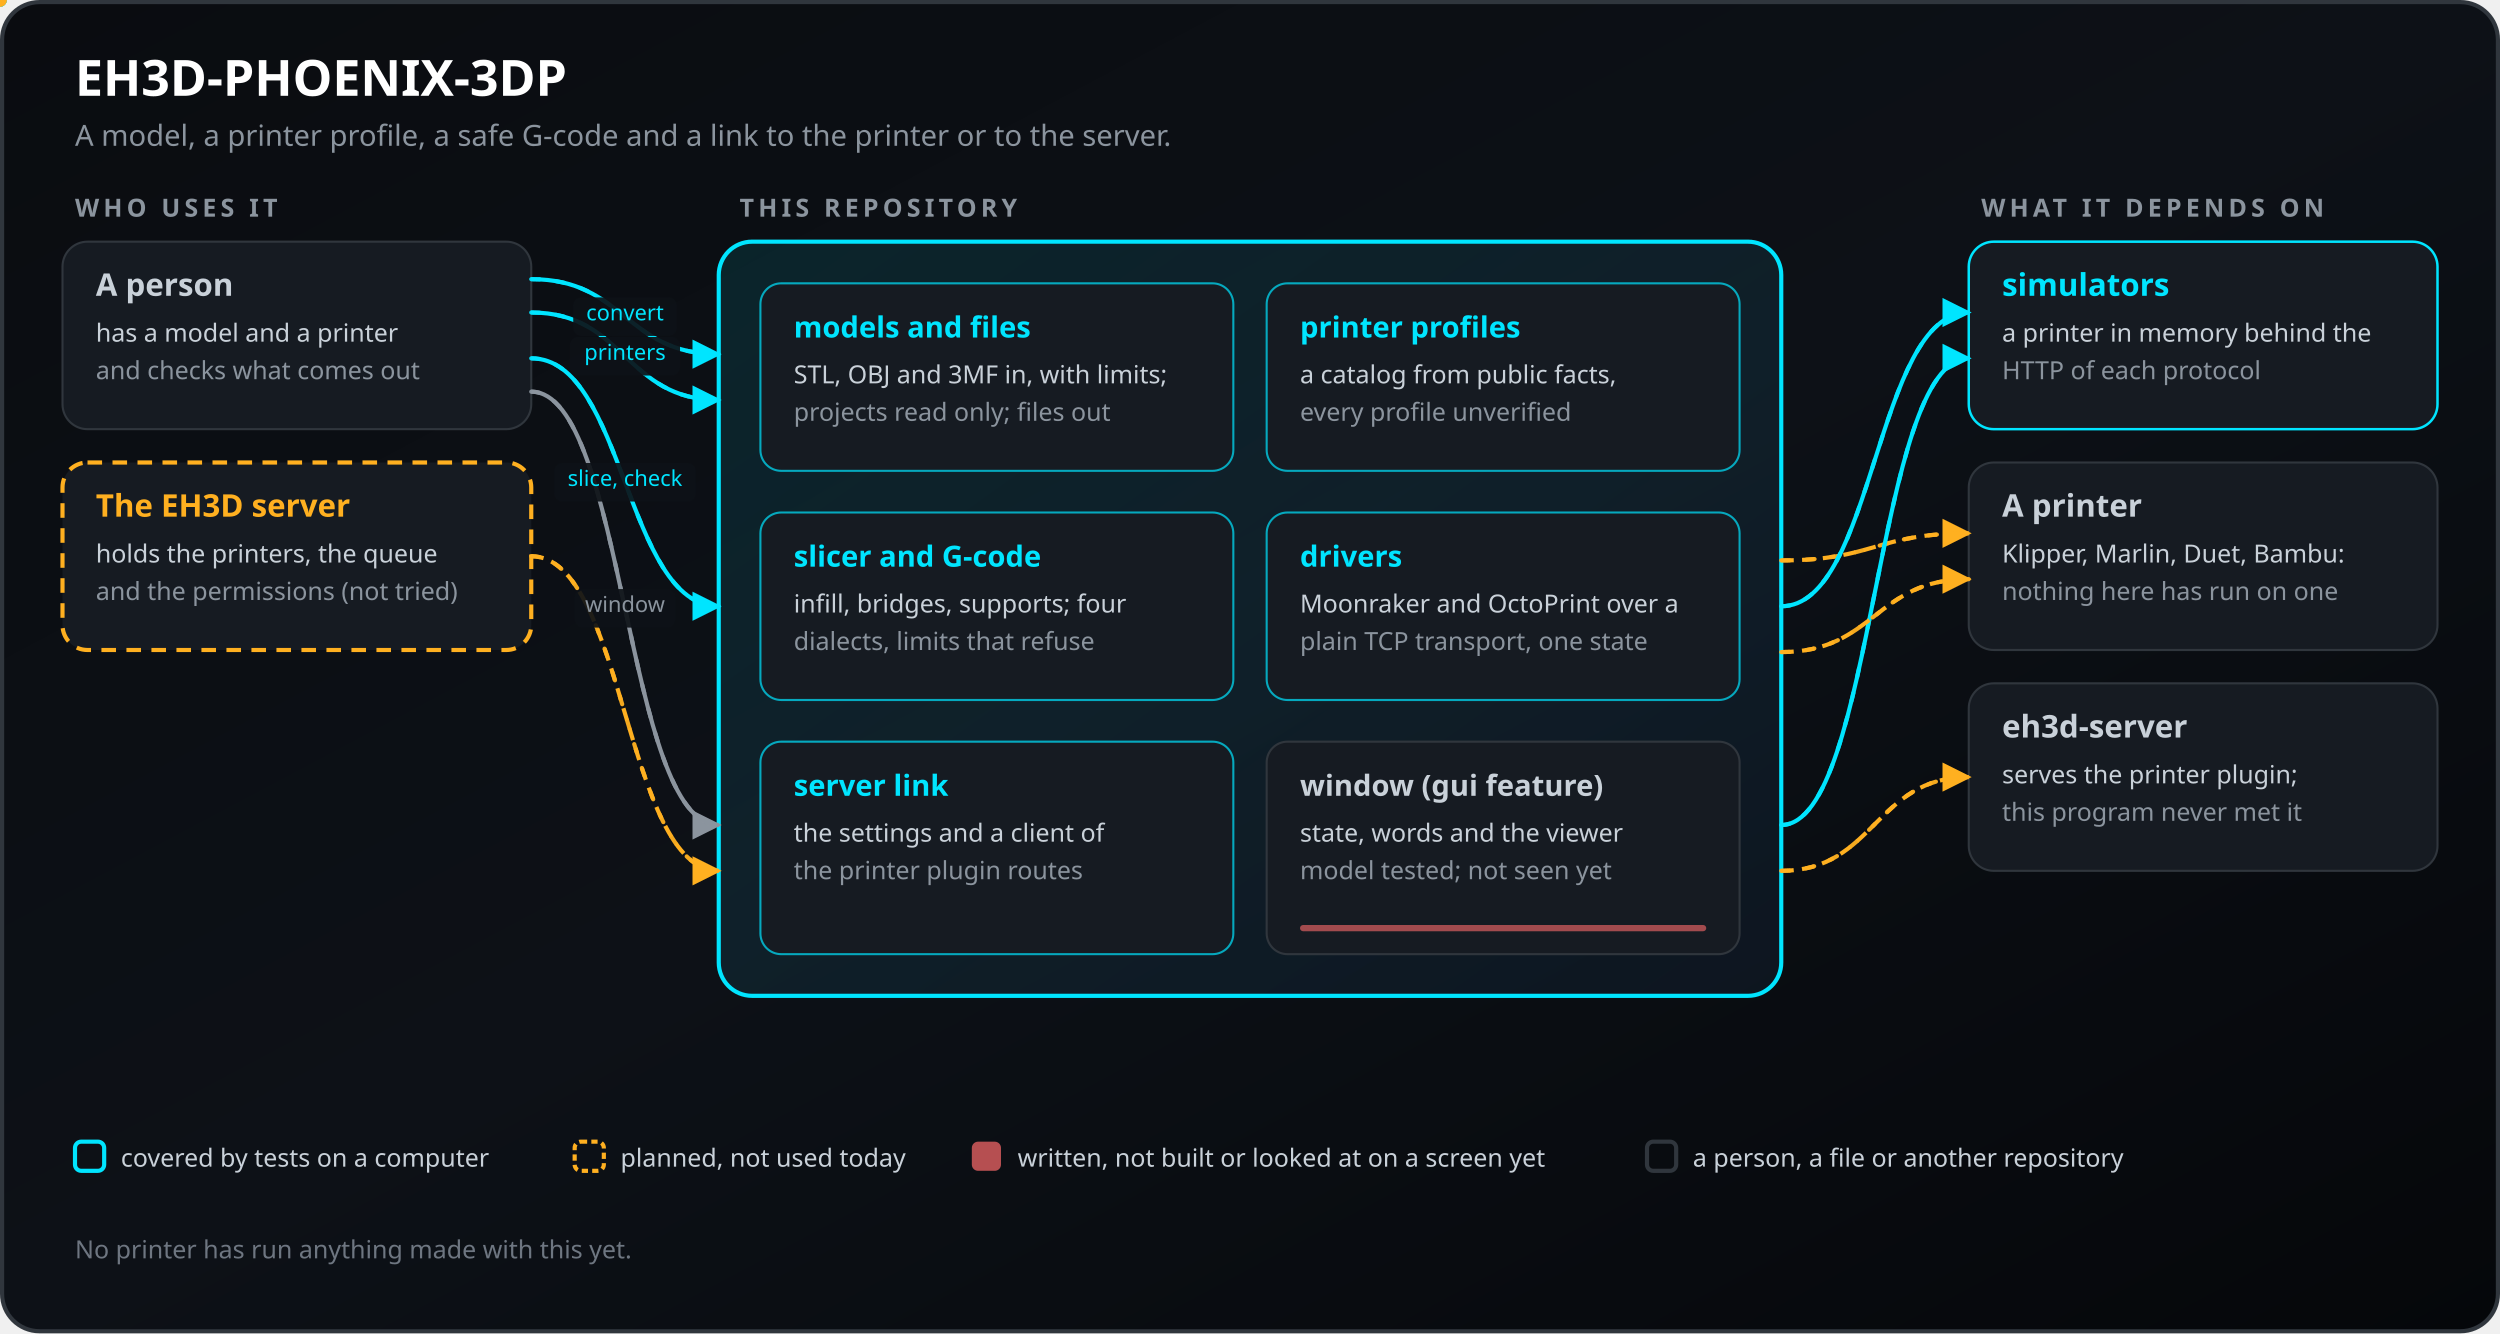
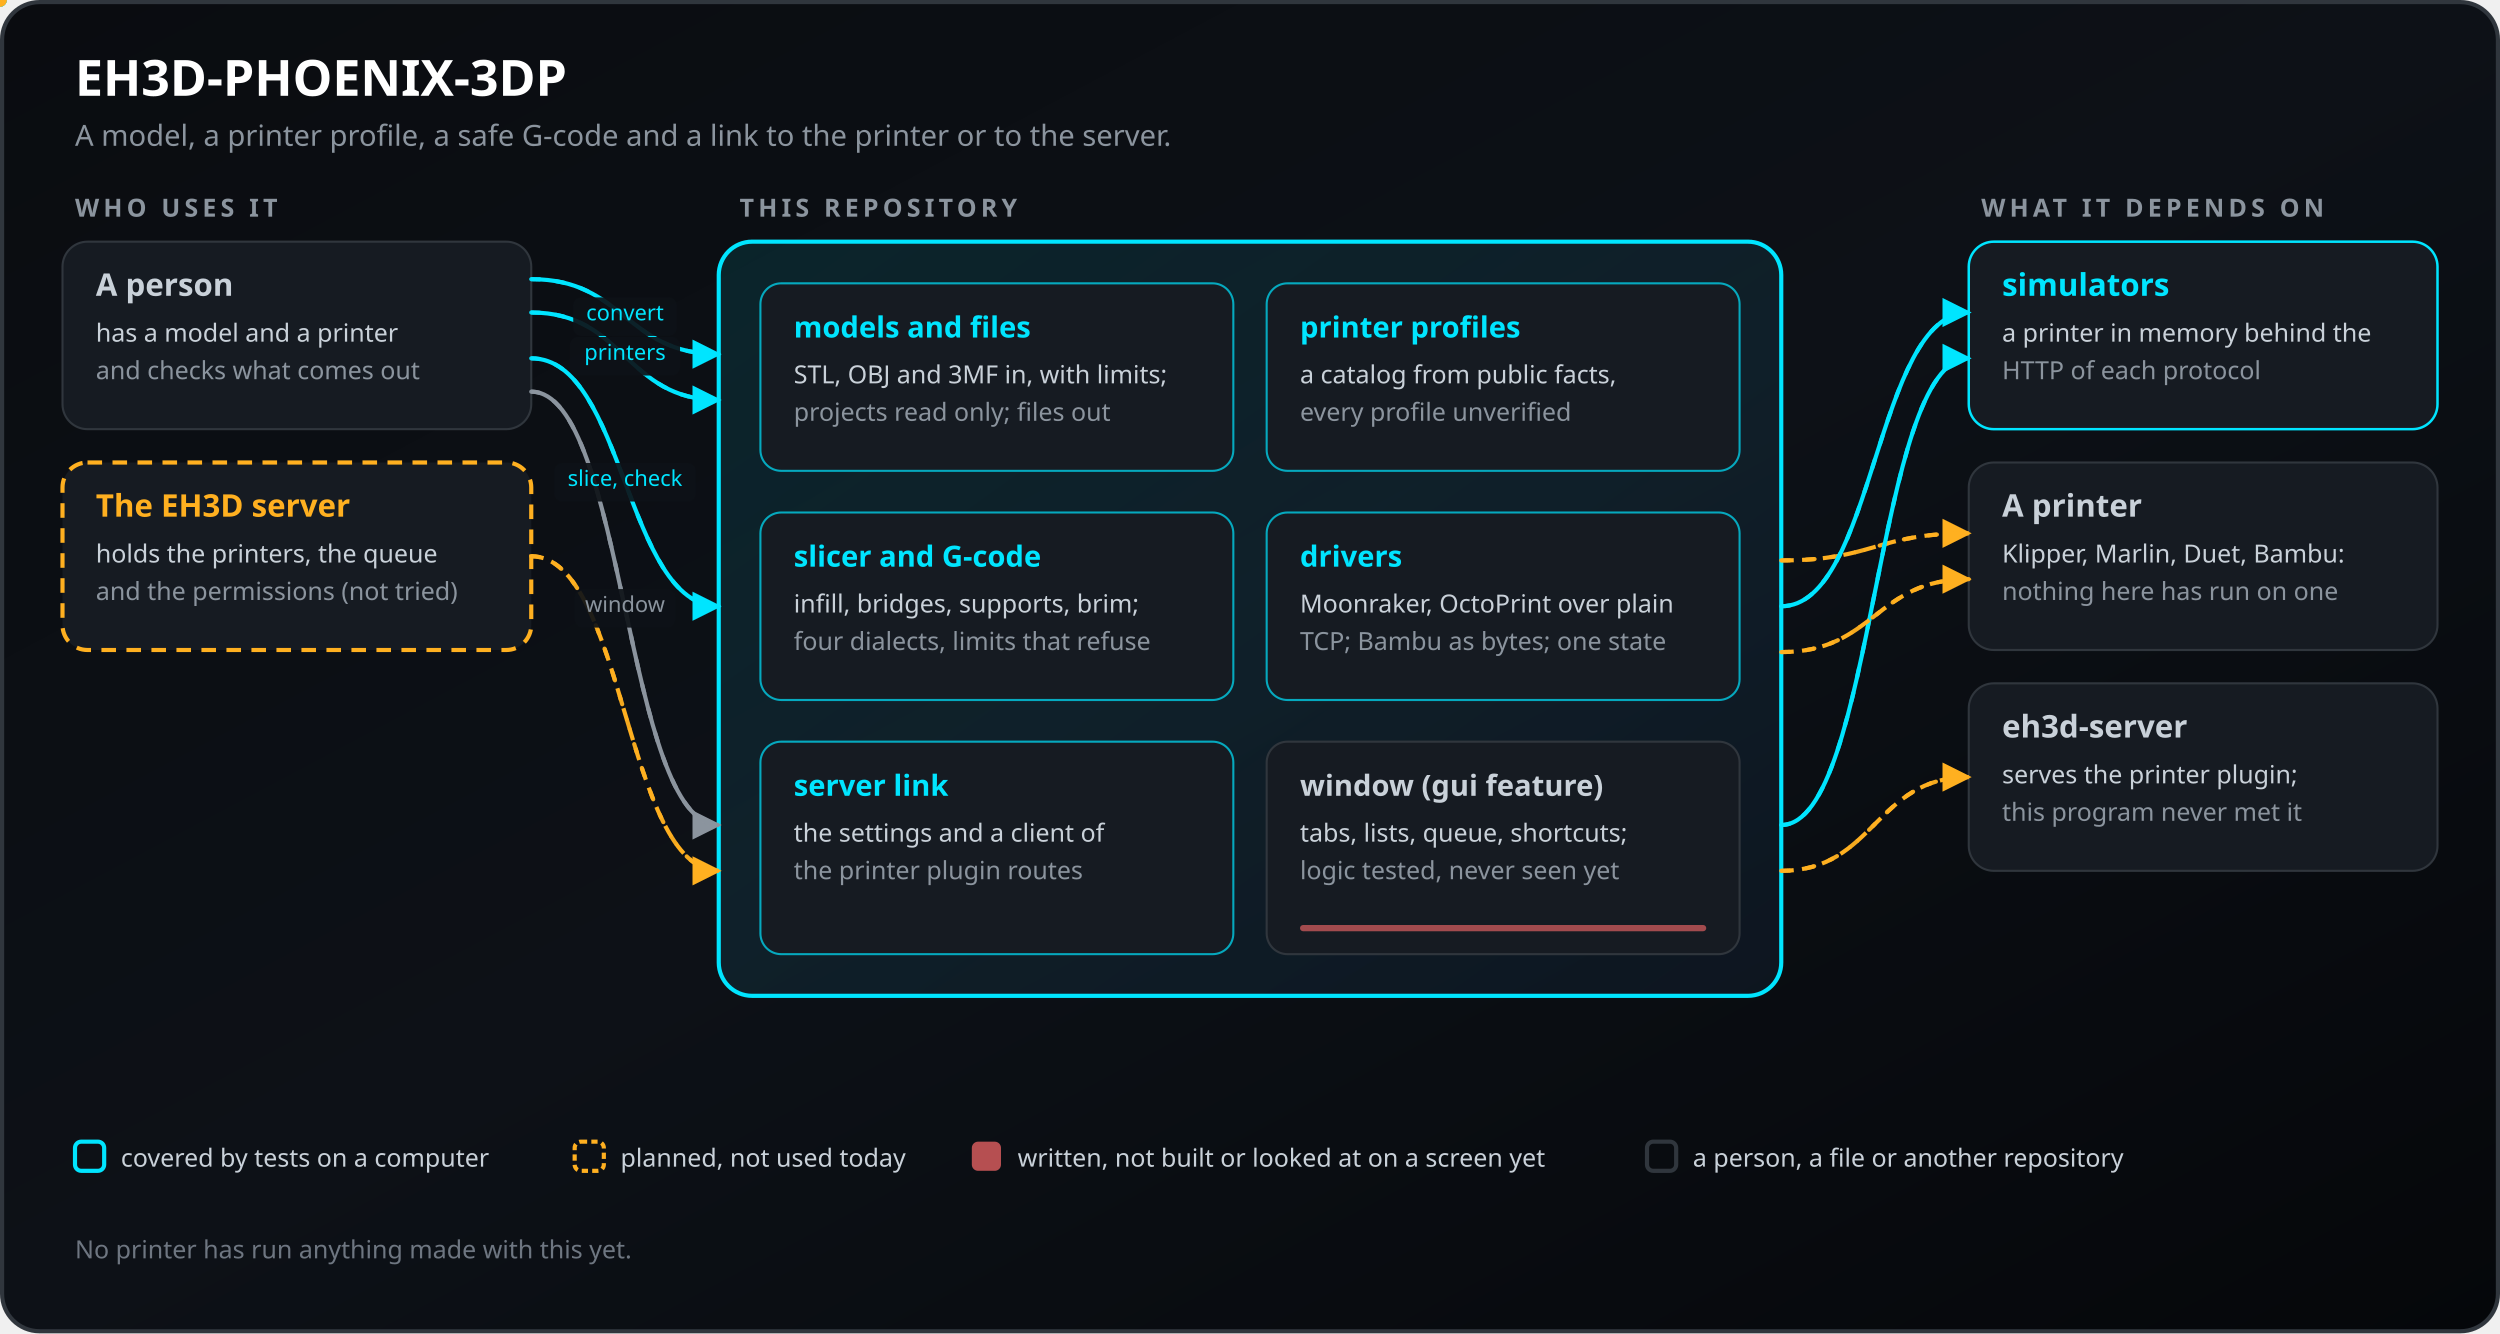
<svg xmlns="http://www.w3.org/2000/svg" viewBox="0 0 1200 640" width="1200" height="640" role="img" aria-labelledby="t d" font-family="'Segoe UI','Noto Sans','Noto Sans CJK SC','Microsoft YaHei','Yu Gothic','Helvetica Neue',Helvetica,Arial,sans-serif">
  <defs>
    <linearGradient id="bg" x1="0" y1="0" x2="1" y2="1">
      <stop offset="0" stop-color="#0A0C10" />
      <stop offset="0.5" stop-color="#0D1117" />
      <stop offset="1" stop-color="#05070A" />
    </linearGradient>
    <linearGradient id="card" x1="0" y1="0" x2="1" y2="1">
      <stop offset="0" stop-color="#121821" />
      <stop offset="1" stop-color="#0B0F15" />
    </linearGradient>
    <linearGradient id="line" x1="0" y1="0" x2="1" y2="0">
      <stop offset="0" stop-color="#00E5FF" />
      <stop offset="1" stop-color="#FF0055" />
    </linearGradient>
    <filter id="glow" x="-50%" y="-50%" width="200%" height="200%">
      <feGaussianBlur stdDeviation="3" result="b" />
      <feMerge>
        <feMergeNode in="b" />
        <feMergeNode in="SourceGraphic" />
      </feMerge>
    </filter>
    <linearGradient id="svc" x1="0" y1="0" x2="1" y2="1">
      <stop offset="0" stop-color="#00E5FF" stop-opacity="0.10" />
      <stop offset="1" stop-color="#4DA3FF" stop-opacity="0.06" />
    </linearGradient>
    <marker id="m00E5FF" viewBox="0 0 10 10" refX="9" refY="5" markerWidth="7" markerHeight="7" orient="auto-start-reverse">
      <path d="M0 0L10 5L0 10z" fill="#00E5FF" />
    </marker>
    <marker id="mC9D1D9" viewBox="0 0 10 10" refX="9" refY="5" markerWidth="7" markerHeight="7" orient="auto-start-reverse">
      <path d="M0 0L10 5L0 10z" fill="#C9D1D9" />
    </marker>
    <marker id="mFFB020" viewBox="0 0 10 10" refX="9" refY="5" markerWidth="7" markerHeight="7" orient="auto-start-reverse">
      <path d="M0 0L10 5L0 10z" fill="#FFB020" />
    </marker>
    <marker id="m30363D" viewBox="0 0 10 10" refX="9" refY="5" markerWidth="7" markerHeight="7" orient="auto-start-reverse">
      <path d="M0 0L10 5L0 10z" fill="#8B949E" />
    </marker>
  </defs>
  <rect x="1" y="1" width="1198" height="638" rx="18" fill="url(#bg)" stroke="#30363D" stroke-width="2" />
  <text x="36" y="46" font-family="'Segoe UI','Noto Sans','Noto Sans CJK SC','Microsoft YaHei','Yu Gothic','Helvetica Neue',Helvetica,Arial,sans-serif" font-size="24" font-weight="700" fill="#FFFFFF" text-anchor="start">EH3D-PHOENIX-3DP</text>
  <text x="36" y="70" font-family="'Segoe UI','Noto Sans','Noto Sans CJK SC','Microsoft YaHei','Yu Gothic','Helvetica Neue',Helvetica,Arial,sans-serif" font-size="14" font-weight="400" fill="#8B949E" text-anchor="start">A model, a printer profile, a safe G-code and a link to the printer or to the server.</text>
  <text x="36" y="104" font-family="'Segoe UI','Noto Sans','Noto Sans CJK SC','Microsoft YaHei','Yu Gothic','Helvetica Neue',Helvetica,Arial,sans-serif" font-size="12" font-weight="700" fill="#8B949E" text-anchor="start" letter-spacing="2">WHO USES IT</text>
  <text x="355" y="104" font-family="'Segoe UI','Noto Sans','Noto Sans CJK SC','Microsoft YaHei','Yu Gothic','Helvetica Neue',Helvetica,Arial,sans-serif" font-size="12" font-weight="700" fill="#8B949E" text-anchor="start" letter-spacing="2">THIS REPOSITORY</text>
  <text x="951" y="104" font-family="'Segoe UI','Noto Sans','Noto Sans CJK SC','Microsoft YaHei','Yu Gothic','Helvetica Neue',Helvetica,Arial,sans-serif" font-size="12" font-weight="700" fill="#8B949E" text-anchor="start" letter-spacing="2">WHAT IT DEPENDS ON</text>
  <rect x="345" y="116" width="510" height="362" rx="16" fill="url(#svc)" stroke="#00E5FF" stroke-width="2">
    <animate attributeName="stroke-opacity" values="0.55;1;0.55" dur="4s" repeatCount="indefinite" />
  </rect>
  <rect x="30" y="116" width="225" height="90" rx="12" fill="#161B22" stroke="#30363D" stroke-width="1" />
  <text x="46" y="142" font-family="'Segoe UI','Noto Sans','Noto Sans CJK SC','Microsoft YaHei','Yu Gothic','Helvetica Neue',Helvetica,Arial,sans-serif" font-size="15" font-weight="700" fill="#C9D1D9" text-anchor="start">A person</text>
  <text x="46" y="164" font-family="'Segoe UI','Noto Sans','Noto Sans CJK SC','Microsoft YaHei','Yu Gothic','Helvetica Neue',Helvetica,Arial,sans-serif" font-size="12" font-weight="400" fill="#C9D1D9" text-anchor="start">has a model and a printer</text>
  <text x="46" y="182" font-family="'Segoe UI','Noto Sans','Noto Sans CJK SC','Microsoft YaHei','Yu Gothic','Helvetica Neue',Helvetica,Arial,sans-serif" font-size="12" font-weight="400" fill="#8B949E" text-anchor="start">and checks what comes out</text>
  <rect x="30" y="222" width="225" height="90" rx="12" fill="#161B22" stroke="#FFB020" stroke-width="2" stroke-dasharray="7 5">
    <animate attributeName="stroke-dashoffset" from="0" to="-24" dur="3s" repeatCount="indefinite" />
  </rect>
  <text x="46" y="248" font-family="'Segoe UI','Noto Sans','Noto Sans CJK SC','Microsoft YaHei','Yu Gothic','Helvetica Neue',Helvetica,Arial,sans-serif" font-size="15" font-weight="700" fill="#FFB020" text-anchor="start">The EH3D server</text>
  <text x="46" y="270" font-family="'Segoe UI','Noto Sans','Noto Sans CJK SC','Microsoft YaHei','Yu Gothic','Helvetica Neue',Helvetica,Arial,sans-serif" font-size="12" font-weight="400" fill="#C9D1D9" text-anchor="start">holds the printers, the queue</text>
  <text x="46" y="288" font-family="'Segoe UI','Noto Sans','Noto Sans CJK SC','Microsoft YaHei','Yu Gothic','Helvetica Neue',Helvetica,Arial,sans-serif" font-size="12" font-weight="400" fill="#8B949E" text-anchor="start">and the permissions (not tried)</text>
  <rect x="365" y="136" width="227" height="90" rx="10" fill="#161B22" stroke="#00E5FF" stroke-width="1" stroke-opacity="0.7">
    <animate attributeName="stroke-opacity" values="0.45;1;0.45;0.45" keyTimes="0;0.08;0.2;1" dur="6s" begin="0s" repeatCount="indefinite" />
    <animate attributeName="stroke-width" values="1;2.4;1;1" keyTimes="0;0.08;0.2;1" dur="6s" begin="0s" repeatCount="indefinite" />
  </rect>
  <text x="381" y="162" font-family="'Segoe UI','Noto Sans','Noto Sans CJK SC','Microsoft YaHei','Yu Gothic','Helvetica Neue',Helvetica,Arial,sans-serif" font-size="14" font-weight="700" fill="#00E5FF" text-anchor="start">models and files</text>
  <text x="381" y="184" font-family="'Segoe UI','Noto Sans','Noto Sans CJK SC','Microsoft YaHei','Yu Gothic','Helvetica Neue',Helvetica,Arial,sans-serif" font-size="12" font-weight="400" fill="#C9D1D9" text-anchor="start">STL, OBJ and 3MF in, with limits;</text>
  <text x="381" y="202" font-family="'Segoe UI','Noto Sans','Noto Sans CJK SC','Microsoft YaHei','Yu Gothic','Helvetica Neue',Helvetica,Arial,sans-serif" font-size="12" font-weight="400" fill="#8B949E" text-anchor="start">projects read only; files out</text>
  <rect x="608" y="136" width="227" height="90" rx="10" fill="#161B22" stroke="#00E5FF" stroke-width="1" stroke-opacity="0.7">
    <animate attributeName="stroke-opacity" values="0.45;1;0.45;0.45" keyTimes="0;0.08;0.2;1" dur="6s" begin="1s" repeatCount="indefinite" />
    <animate attributeName="stroke-width" values="1;2.4;1;1" keyTimes="0;0.08;0.2;1" dur="6s" begin="1s" repeatCount="indefinite" />
  </rect>
  <text x="624" y="162" font-family="'Segoe UI','Noto Sans','Noto Sans CJK SC','Microsoft YaHei','Yu Gothic','Helvetica Neue',Helvetica,Arial,sans-serif" font-size="14" font-weight="700" fill="#00E5FF" text-anchor="start">printer profiles</text>
  <text x="624" y="184" font-family="'Segoe UI','Noto Sans','Noto Sans CJK SC','Microsoft YaHei','Yu Gothic','Helvetica Neue',Helvetica,Arial,sans-serif" font-size="12" font-weight="400" fill="#C9D1D9" text-anchor="start">a catalog from public facts,</text>
  <text x="624" y="202" font-family="'Segoe UI','Noto Sans','Noto Sans CJK SC','Microsoft YaHei','Yu Gothic','Helvetica Neue',Helvetica,Arial,sans-serif" font-size="12" font-weight="400" fill="#8B949E" text-anchor="start">every profile unverified</text>
  <rect x="365" y="246" width="227" height="90" rx="10" fill="#161B22" stroke="#00E5FF" stroke-width="1" stroke-opacity="0.7">
    <animate attributeName="stroke-opacity" values="0.45;1;0.45;0.45" keyTimes="0;0.08;0.2;1" dur="6s" begin="2s" repeatCount="indefinite" />
    <animate attributeName="stroke-width" values="1;2.4;1;1" keyTimes="0;0.08;0.2;1" dur="6s" begin="2s" repeatCount="indefinite" />
  </rect>
  <text x="381" y="272" font-family="'Segoe UI','Noto Sans','Noto Sans CJK SC','Microsoft YaHei','Yu Gothic','Helvetica Neue',Helvetica,Arial,sans-serif" font-size="14" font-weight="700" fill="#00E5FF" text-anchor="start">slicer and G-code</text>
-   <text x="381" y="294" font-family="'Segoe UI','Noto Sans','Noto Sans CJK SC','Microsoft YaHei','Yu Gothic','Helvetica Neue',Helvetica,Arial,sans-serif" font-size="12" font-weight="400" fill="#C9D1D9" text-anchor="start">infill, bridges, supports; four</text>
-   <text x="381" y="312" font-family="'Segoe UI','Noto Sans','Noto Sans CJK SC','Microsoft YaHei','Yu Gothic','Helvetica Neue',Helvetica,Arial,sans-serif" font-size="12" font-weight="400" fill="#8B949E" text-anchor="start">dialects, limits that refuse</text>
+   <text x="381" y="294" font-family="'Segoe UI','Noto Sans','Noto Sans CJK SC','Microsoft YaHei','Yu Gothic','Helvetica Neue',Helvetica,Arial,sans-serif" font-size="12" font-weight="400" fill="#C9D1D9" text-anchor="start">infill, bridges, supports, brim;</text>
+   <text x="381" y="312" font-family="'Segoe UI','Noto Sans','Noto Sans CJK SC','Microsoft YaHei','Yu Gothic','Helvetica Neue',Helvetica,Arial,sans-serif" font-size="12" font-weight="400" fill="#8B949E" text-anchor="start">four dialects, limits that refuse</text>
  <rect x="608" y="246" width="227" height="90" rx="10" fill="#161B22" stroke="#00E5FF" stroke-width="1" stroke-opacity="0.7">
    <animate attributeName="stroke-opacity" values="0.45;1;0.45;0.45" keyTimes="0;0.08;0.2;1" dur="6s" begin="3s" repeatCount="indefinite" />
    <animate attributeName="stroke-width" values="1;2.4;1;1" keyTimes="0;0.08;0.2;1" dur="6s" begin="3s" repeatCount="indefinite" />
  </rect>
  <text x="624" y="272" font-family="'Segoe UI','Noto Sans','Noto Sans CJK SC','Microsoft YaHei','Yu Gothic','Helvetica Neue',Helvetica,Arial,sans-serif" font-size="14" font-weight="700" fill="#00E5FF" text-anchor="start">drivers</text>
-   <text x="624" y="294" font-family="'Segoe UI','Noto Sans','Noto Sans CJK SC','Microsoft YaHei','Yu Gothic','Helvetica Neue',Helvetica,Arial,sans-serif" font-size="12" font-weight="400" fill="#C9D1D9" text-anchor="start">Moonraker and OctoPrint over a</text>
-   <text x="624" y="312" font-family="'Segoe UI','Noto Sans','Noto Sans CJK SC','Microsoft YaHei','Yu Gothic','Helvetica Neue',Helvetica,Arial,sans-serif" font-size="12" font-weight="400" fill="#8B949E" text-anchor="start">plain TCP transport, one state</text>
+   <text x="624" y="294" font-family="'Segoe UI','Noto Sans','Noto Sans CJK SC','Microsoft YaHei','Yu Gothic','Helvetica Neue',Helvetica,Arial,sans-serif" font-size="12" font-weight="400" fill="#C9D1D9" text-anchor="start">Moonraker, OctoPrint over plain</text>
+   <text x="624" y="312" font-family="'Segoe UI','Noto Sans','Noto Sans CJK SC','Microsoft YaHei','Yu Gothic','Helvetica Neue',Helvetica,Arial,sans-serif" font-size="12" font-weight="400" fill="#8B949E" text-anchor="start">TCP; Bambu as bytes; one state</text>
  <rect x="365" y="356" width="227" height="102" rx="10" fill="#161B22" stroke="#00E5FF" stroke-width="1" stroke-opacity="0.7">
    <animate attributeName="stroke-opacity" values="0.45;1;0.45;0.45" keyTimes="0;0.08;0.2;1" dur="6s" begin="4s" repeatCount="indefinite" />
    <animate attributeName="stroke-width" values="1;2.4;1;1" keyTimes="0;0.08;0.2;1" dur="6s" begin="4s" repeatCount="indefinite" />
  </rect>
  <text x="381" y="382" font-family="'Segoe UI','Noto Sans','Noto Sans CJK SC','Microsoft YaHei','Yu Gothic','Helvetica Neue',Helvetica,Arial,sans-serif" font-size="14" font-weight="700" fill="#00E5FF" text-anchor="start">server link</text>
  <text x="381" y="404" font-family="'Segoe UI','Noto Sans','Noto Sans CJK SC','Microsoft YaHei','Yu Gothic','Helvetica Neue',Helvetica,Arial,sans-serif" font-size="12" font-weight="400" fill="#C9D1D9" text-anchor="start">the settings and a client of</text>
  <text x="381" y="422" font-family="'Segoe UI','Noto Sans','Noto Sans CJK SC','Microsoft YaHei','Yu Gothic','Helvetica Neue',Helvetica,Arial,sans-serif" font-size="12" font-weight="400" fill="#8B949E" text-anchor="start">the printer plugin routes</text>
  <rect x="608" y="356" width="227" height="102" rx="10" fill="#161B22" stroke="#30363D" stroke-width="1">
    <animate attributeName="stroke-opacity" values="0.45;1;0.45;0.45" keyTimes="0;0.08;0.2;1" dur="6s" begin="5s" repeatCount="indefinite" />
    <animate attributeName="stroke-width" values="1;2.4;1;1" keyTimes="0;0.08;0.2;1" dur="6s" begin="5s" repeatCount="indefinite" />
  </rect>
  <text x="624" y="382" font-family="'Segoe UI','Noto Sans','Noto Sans CJK SC','Microsoft YaHei','Yu Gothic','Helvetica Neue',Helvetica,Arial,sans-serif" font-size="14" font-weight="700" fill="#C9D1D9" text-anchor="start">window (gui feature)</text>
-   <text x="624" y="404" font-family="'Segoe UI','Noto Sans','Noto Sans CJK SC','Microsoft YaHei','Yu Gothic','Helvetica Neue',Helvetica,Arial,sans-serif" font-size="12" font-weight="400" fill="#C9D1D9" text-anchor="start">state, words and the viewer</text>
-   <text x="624" y="422" font-family="'Segoe UI','Noto Sans','Noto Sans CJK SC','Microsoft YaHei','Yu Gothic','Helvetica Neue',Helvetica,Arial,sans-serif" font-size="12" font-weight="400" fill="#8B949E" text-anchor="start">model tested; not seen yet</text>
+   <text x="624" y="404" font-family="'Segoe UI','Noto Sans','Noto Sans CJK SC','Microsoft YaHei','Yu Gothic','Helvetica Neue',Helvetica,Arial,sans-serif" font-size="12" font-weight="400" fill="#C9D1D9" text-anchor="start">tabs, lists, queue, shortcuts;</text>
+   <text x="624" y="422" font-family="'Segoe UI','Noto Sans','Noto Sans CJK SC','Microsoft YaHei','Yu Gothic','Helvetica Neue',Helvetica,Arial,sans-serif" font-size="12" font-weight="400" fill="#8B949E" text-anchor="start">logic tested, never seen yet</text>
  <rect x="624" y="444" width="195" height="3" rx="1.5" fill="#FF6B6B" opacity="0.6">
    <animate attributeName="opacity" values="0.25;0.85;0.25" dur="2.8s" repeatCount="indefinite" />
  </rect>
  <rect x="945" y="116" width="225" height="90" rx="12" fill="#161B22" stroke="#00E5FF" stroke-width="1.2" />
  <text x="961" y="142" font-family="'Segoe UI','Noto Sans','Noto Sans CJK SC','Microsoft YaHei','Yu Gothic','Helvetica Neue',Helvetica,Arial,sans-serif" font-size="15" font-weight="700" fill="#00E5FF" text-anchor="start">simulators</text>
  <text x="961" y="164" font-family="'Segoe UI','Noto Sans','Noto Sans CJK SC','Microsoft YaHei','Yu Gothic','Helvetica Neue',Helvetica,Arial,sans-serif" font-size="12" font-weight="400" fill="#C9D1D9" text-anchor="start">a printer in memory behind the</text>
  <text x="961" y="182" font-family="'Segoe UI','Noto Sans','Noto Sans CJK SC','Microsoft YaHei','Yu Gothic','Helvetica Neue',Helvetica,Arial,sans-serif" font-size="12" font-weight="400" fill="#8B949E" text-anchor="start">HTTP of each protocol</text>
  <rect x="945" y="222" width="225" height="90" rx="12" fill="#161B22" stroke="#30363D" stroke-width="1" />
  <text x="961" y="248" font-family="'Segoe UI','Noto Sans','Noto Sans CJK SC','Microsoft YaHei','Yu Gothic','Helvetica Neue',Helvetica,Arial,sans-serif" font-size="15" font-weight="700" fill="#C9D1D9" text-anchor="start">A printer</text>
  <text x="961" y="270" font-family="'Segoe UI','Noto Sans','Noto Sans CJK SC','Microsoft YaHei','Yu Gothic','Helvetica Neue',Helvetica,Arial,sans-serif" font-size="12" font-weight="400" fill="#C9D1D9" text-anchor="start">Klipper, Marlin, Duet, Bambu:</text>
  <text x="961" y="288" font-family="'Segoe UI','Noto Sans','Noto Sans CJK SC','Microsoft YaHei','Yu Gothic','Helvetica Neue',Helvetica,Arial,sans-serif" font-size="12" font-weight="400" fill="#8B949E" text-anchor="start">nothing here has run on one</text>
  <rect x="945" y="328" width="225" height="90" rx="12" fill="#161B22" stroke="#30363D" stroke-width="1" />
  <text x="961" y="354" font-family="'Segoe UI','Noto Sans','Noto Sans CJK SC','Microsoft YaHei','Yu Gothic','Helvetica Neue',Helvetica,Arial,sans-serif" font-size="15" font-weight="700" fill="#C9D1D9" text-anchor="start">eh3d-server</text>
  <text x="961" y="376" font-family="'Segoe UI','Noto Sans','Noto Sans CJK SC','Microsoft YaHei','Yu Gothic','Helvetica Neue',Helvetica,Arial,sans-serif" font-size="12" font-weight="400" fill="#C9D1D9" text-anchor="start">serves the printer plugin;</text>
  <text x="961" y="394" font-family="'Segoe UI','Noto Sans','Noto Sans CJK SC','Microsoft YaHei','Yu Gothic','Helvetica Neue',Helvetica,Arial,sans-serif" font-size="12" font-weight="400" fill="#8B949E" text-anchor="start">this program never met it</text>
  <path id="p0" d="M255 134 C300 134 300 170 345 170" stroke="#00E5FF" stroke-width="2" fill="none" marker-end="url(#m00E5FF)" />
  <path d="M255 134 C300 134 300 170 345 170" stroke="#00E5FF" stroke-width="2" fill="none" stroke-linecap="round" stroke-dasharray="4 8" opacity="0.95">
    <animate attributeName="stroke-dashoffset" from="0" to="-24" dur="1.2s" repeatCount="indefinite" />
  </path>
  <circle r="3.2" fill="#00E5FF">
    <animateMotion dur="1.8s" begin="0.00s" repeatCount="indefinite">
      <mpath href="#p0" />
    </animateMotion>
    <animate attributeName="opacity" values="0;1;1;0" keyTimes="0;0.15;0.85;1" dur="1.8s" begin="0.00s" repeatCount="indefinite" />
  </circle>
  <path id="p1" d="M255 150 C300 150 300 192 345 192" stroke="#00E5FF" stroke-width="2" fill="none" marker-end="url(#m00E5FF)" />
  <path d="M255 150 C300 150 300 192 345 192" stroke="#00E5FF" stroke-width="2" fill="none" stroke-linecap="round" stroke-dasharray="4 8" opacity="0.95">
    <animate attributeName="stroke-dashoffset" from="0" to="-24" dur="1.2s" repeatCount="indefinite" />
  </path>
  <circle r="3.2" fill="#00E5FF">
    <animateMotion dur="1.8s" begin="0.35s" repeatCount="indefinite">
      <mpath href="#p1" />
    </animateMotion>
    <animate attributeName="opacity" values="0;1;1;0" keyTimes="0;0.15;0.85;1" dur="1.8s" begin="0.35s" repeatCount="indefinite" />
  </circle>
  <path id="p2" d="M255 172 C300 172 300 291 345 291" stroke="#00E5FF" stroke-width="2" fill="none" marker-end="url(#m00E5FF)" />
  <path d="M255 172 C300 172 300 291 345 291" stroke="#00E5FF" stroke-width="2" fill="none" stroke-linecap="round" stroke-dasharray="4 8" opacity="0.95">
    <animate attributeName="stroke-dashoffset" from="0" to="-24" dur="1.2s" repeatCount="indefinite" />
  </path>
  <circle r="3.2" fill="#00E5FF">
    <animateMotion dur="1.8s" begin="0.70s" repeatCount="indefinite">
      <mpath href="#p2" />
    </animateMotion>
    <animate attributeName="opacity" values="0;1;1;0" keyTimes="0;0.15;0.85;1" dur="1.8s" begin="0.70s" repeatCount="indefinite" />
  </circle>
  <path id="p3" d="M255 188 C300 188 300 396 345 396" stroke="#8B949E" stroke-width="2" fill="none" marker-end="url(#m30363D)" />
  <path d="M255 188 C300 188 300 396 345 396" stroke="#8B949E" stroke-width="2" fill="none" stroke-linecap="round" stroke-dasharray="4 8" opacity="0.95">
    <animate attributeName="stroke-dashoffset" from="0" to="-24" dur="1.2s" repeatCount="indefinite" />
  </path>
  <circle r="3.2" fill="#8B949E">
    <animateMotion dur="1.8s" begin="1.05s" repeatCount="indefinite">
      <mpath href="#p3" />
    </animateMotion>
    <animate attributeName="opacity" values="0;1;1;0" keyTimes="0;0.15;0.85;1" dur="1.8s" begin="1.05s" repeatCount="indefinite" />
  </circle>
  <path id="p4" d="M255 267 C300 267 300 418 345 418" stroke="#FFB020" stroke-width="2" fill="none" stroke-dasharray="6 4" marker-end="url(#mFFB020)" />
  <path d="M255 267 C300 267 300 418 345 418" stroke="#FFB020" stroke-width="2" fill="none" stroke-linecap="round" stroke-dasharray="4 8" opacity="0.95">
    <animate attributeName="stroke-dashoffset" from="0" to="-24" dur="1.2s" repeatCount="indefinite" />
  </path>
  <circle r="3.2" fill="#FFB020">
    <animateMotion dur="1.8s" begin="1.40s" repeatCount="indefinite">
      <mpath href="#p4" />
    </animateMotion>
    <animate attributeName="opacity" values="0;1;1;0" keyTimes="0;0.15;0.85;1" dur="1.8s" begin="1.40s" repeatCount="indefinite" />
  </circle>
  <path id="p5" d="M855 269 C900 269 900 256 945 256" stroke="#FFB020" stroke-width="2" fill="none" stroke-dasharray="6 4" marker-end="url(#mFFB020)" />
  <path d="M855 269 C900 269 900 256 945 256" stroke="#FFB020" stroke-width="2" fill="none" stroke-linecap="round" stroke-dasharray="4 8" opacity="0.95">
    <animate attributeName="stroke-dashoffset" from="0" to="-24" dur="1.2s" repeatCount="indefinite" />
  </path>
  <circle r="3.2" fill="#FFB020">
    <animateMotion dur="1.8s" begin="1.75s" repeatCount="indefinite">
      <mpath href="#p5" />
    </animateMotion>
    <animate attributeName="opacity" values="0;1;1;0" keyTimes="0;0.15;0.85;1" dur="1.8s" begin="1.75s" repeatCount="indefinite" />
  </circle>
  <path id="p6" d="M855 291 C900 291 900 150 945 150" stroke="#00E5FF" stroke-width="2" fill="none" marker-end="url(#m00E5FF)" />
  <path d="M855 291 C900 291 900 150 945 150" stroke="#00E5FF" stroke-width="2" fill="none" stroke-linecap="round" stroke-dasharray="4 8" opacity="0.95">
    <animate attributeName="stroke-dashoffset" from="0" to="-24" dur="1.2s" repeatCount="indefinite" />
  </path>
  <circle r="3.2" fill="#00E5FF">
    <animateMotion dur="1.8s" begin="2.10s" repeatCount="indefinite">
      <mpath href="#p6" />
    </animateMotion>
    <animate attributeName="opacity" values="0;1;1;0" keyTimes="0;0.15;0.85;1" dur="1.8s" begin="2.10s" repeatCount="indefinite" />
  </circle>
  <path id="p7" d="M855 396 C900 396 900 172 945 172" stroke="#00E5FF" stroke-width="2" fill="none" marker-end="url(#m00E5FF)" />
  <path d="M855 396 C900 396 900 172 945 172" stroke="#00E5FF" stroke-width="2" fill="none" stroke-linecap="round" stroke-dasharray="4 8" opacity="0.95">
    <animate attributeName="stroke-dashoffset" from="0" to="-24" dur="1.2s" repeatCount="indefinite" />
  </path>
  <circle r="3.2" fill="#00E5FF">
    <animateMotion dur="1.8s" begin="2.45s" repeatCount="indefinite">
      <mpath href="#p7" />
    </animateMotion>
    <animate attributeName="opacity" values="0;1;1;0" keyTimes="0;0.15;0.85;1" dur="1.8s" begin="2.45s" repeatCount="indefinite" />
  </circle>
  <path id="p8" d="M855 313 C900 313 900 278 945 278" stroke="#FFB020" stroke-width="2" fill="none" stroke-dasharray="6 4" marker-end="url(#mFFB020)" />
  <path d="M855 313 C900 313 900 278 945 278" stroke="#FFB020" stroke-width="2" fill="none" stroke-linecap="round" stroke-dasharray="4 8" opacity="0.95">
    <animate attributeName="stroke-dashoffset" from="0" to="-24" dur="1.2s" repeatCount="indefinite" />
  </path>
  <circle r="3.2" fill="#FFB020">
    <animateMotion dur="1.8s" begin="2.80s" repeatCount="indefinite">
      <mpath href="#p8" />
    </animateMotion>
    <animate attributeName="opacity" values="0;1;1;0" keyTimes="0;0.15;0.85;1" dur="1.8s" begin="2.80s" repeatCount="indefinite" />
  </circle>
  <path id="p9" d="M855 418 C900 418 900 373 945 373" stroke="#FFB020" stroke-width="2" fill="none" stroke-dasharray="6 4" marker-end="url(#mFFB020)" />
  <path d="M855 418 C900 418 900 373 945 373" stroke="#FFB020" stroke-width="2" fill="none" stroke-linecap="round" stroke-dasharray="4 8" opacity="0.95">
    <animate attributeName="stroke-dashoffset" from="0" to="-24" dur="1.2s" repeatCount="indefinite" />
  </path>
  <circle r="3.2" fill="#FFB020">
    <animateMotion dur="1.8s" begin="3.15s" repeatCount="indefinite">
      <mpath href="#p9" />
    </animateMotion>
    <animate attributeName="opacity" values="0;1;1;0" keyTimes="0;0.15;0.85;1" dur="1.8s" begin="3.15s" repeatCount="indefinite" />
  </circle>
  <rect x="275.155" y="142.75" width="49.69" height="18.5" rx="4" fill="#0D1117" opacity="0.92" />
  <text x="300" y="153.75" font-family="'Segoe UI','Noto Sans','Noto Sans CJK SC','Microsoft YaHei','Yu Gothic','Helvetica Neue',Helvetica,Arial,sans-serif" font-size="10.5" font-weight="400" fill="#00E5FF" text-anchor="middle">convert</text>
  <rect x="273.58" y="161.75" width="52.84" height="18.5" rx="4" fill="#0D1117" opacity="0.92" />
  <text x="300" y="172.75" font-family="'Segoe UI','Noto Sans','Noto Sans CJK SC','Microsoft YaHei','Yu Gothic','Helvetica Neue',Helvetica,Arial,sans-serif" font-size="10.5" font-weight="400" fill="#00E5FF" text-anchor="middle">printers</text>
  <rect x="266.02" y="222.25" width="67.96" height="18.5" rx="4" fill="#0D1117" opacity="0.92" />
  <text x="300" y="233.25" font-family="'Segoe UI','Noto Sans','Noto Sans CJK SC','Microsoft YaHei','Yu Gothic','Helvetica Neue',Helvetica,Arial,sans-serif" font-size="10.5" font-weight="400" fill="#00E5FF" text-anchor="middle">slice, check</text>
  <rect x="275.89" y="282.75" width="48.22" height="18.5" rx="4" fill="#0D1117" opacity="0.92" />
  <text x="300" y="293.75" font-family="'Segoe UI','Noto Sans','Noto Sans CJK SC','Microsoft YaHei','Yu Gothic','Helvetica Neue',Helvetica,Arial,sans-serif" font-size="10.5" font-weight="400" fill="#8B949E" text-anchor="middle">window</text>
  <rect x="36" y="548" width="14" height="14" rx="3" fill="none" stroke="#00E5FF" stroke-width="2" />
  <text x="58" y="560" font-family="'Segoe UI','Noto Sans','Noto Sans CJK SC','Microsoft YaHei','Yu Gothic','Helvetica Neue',Helvetica,Arial,sans-serif" font-size="12" font-weight="400" fill="#C9D1D9" text-anchor="start">covered by tests on a computer</text>
  <rect x="275.84" y="548" width="14" height="14" rx="3" fill="none" stroke="#FFB020" stroke-width="2" stroke-dasharray="3 2" />
  <text x="297.84" y="560" font-family="'Segoe UI','Noto Sans','Noto Sans CJK SC','Microsoft YaHei','Yu Gothic','Helvetica Neue',Helvetica,Arial,sans-serif" font-size="12" font-weight="400" fill="#C9D1D9" text-anchor="start">planned, not used today</text>
  <rect x="466.48" y="548" width="14" height="14" rx="3" fill="#FF6B6B" opacity="0.7" />
  <text x="488.48" y="560" font-family="'Segoe UI','Noto Sans','Noto Sans CJK SC','Microsoft YaHei','Yu Gothic','Helvetica Neue',Helvetica,Arial,sans-serif" font-size="12" font-weight="400" fill="#C9D1D9" text-anchor="start">written, not built or looked at on a screen yet</text>
  <rect x="790.56" y="548" width="14" height="14" rx="3" fill="none" stroke="#30363D" stroke-width="2" />
  <text x="812.56" y="560" font-family="'Segoe UI','Noto Sans','Noto Sans CJK SC','Microsoft YaHei','Yu Gothic','Helvetica Neue',Helvetica,Arial,sans-serif" font-size="12" font-weight="400" fill="#C9D1D9" text-anchor="start">a person, a file or another repository</text>
  <text x="36" y="604" font-family="'Segoe UI','Noto Sans','Noto Sans CJK SC','Microsoft YaHei','Yu Gothic','Helvetica Neue',Helvetica,Arial,sans-serif" font-size="12" font-weight="400" fill="#6E7681" text-anchor="start">No printer has run anything made with this yet.</text>
</svg>
